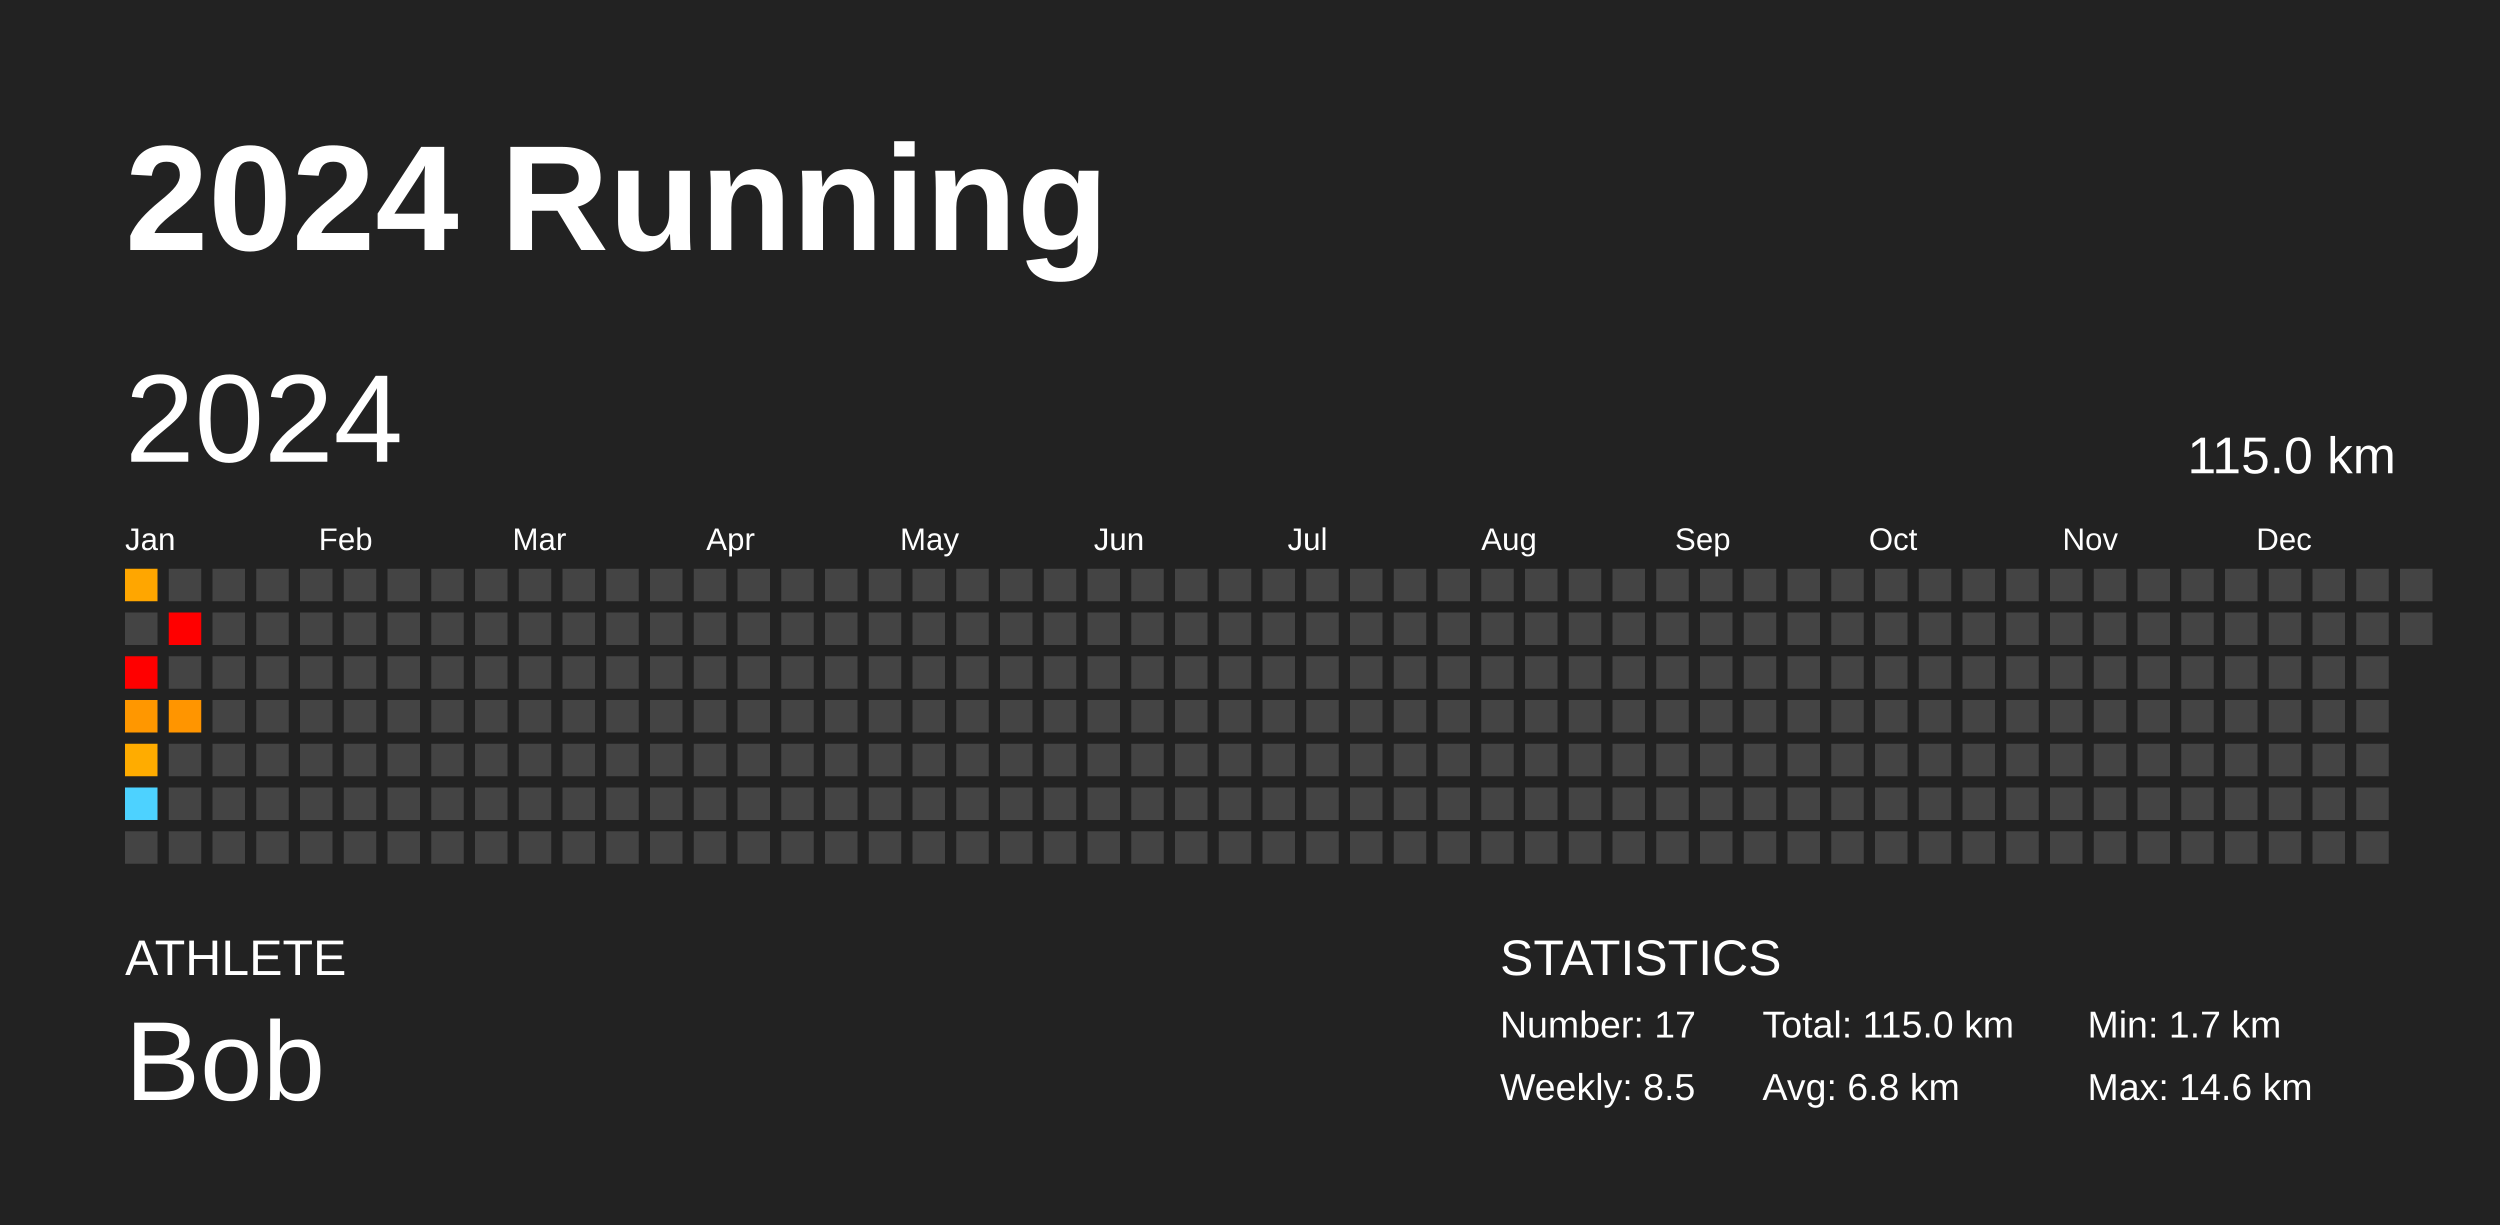
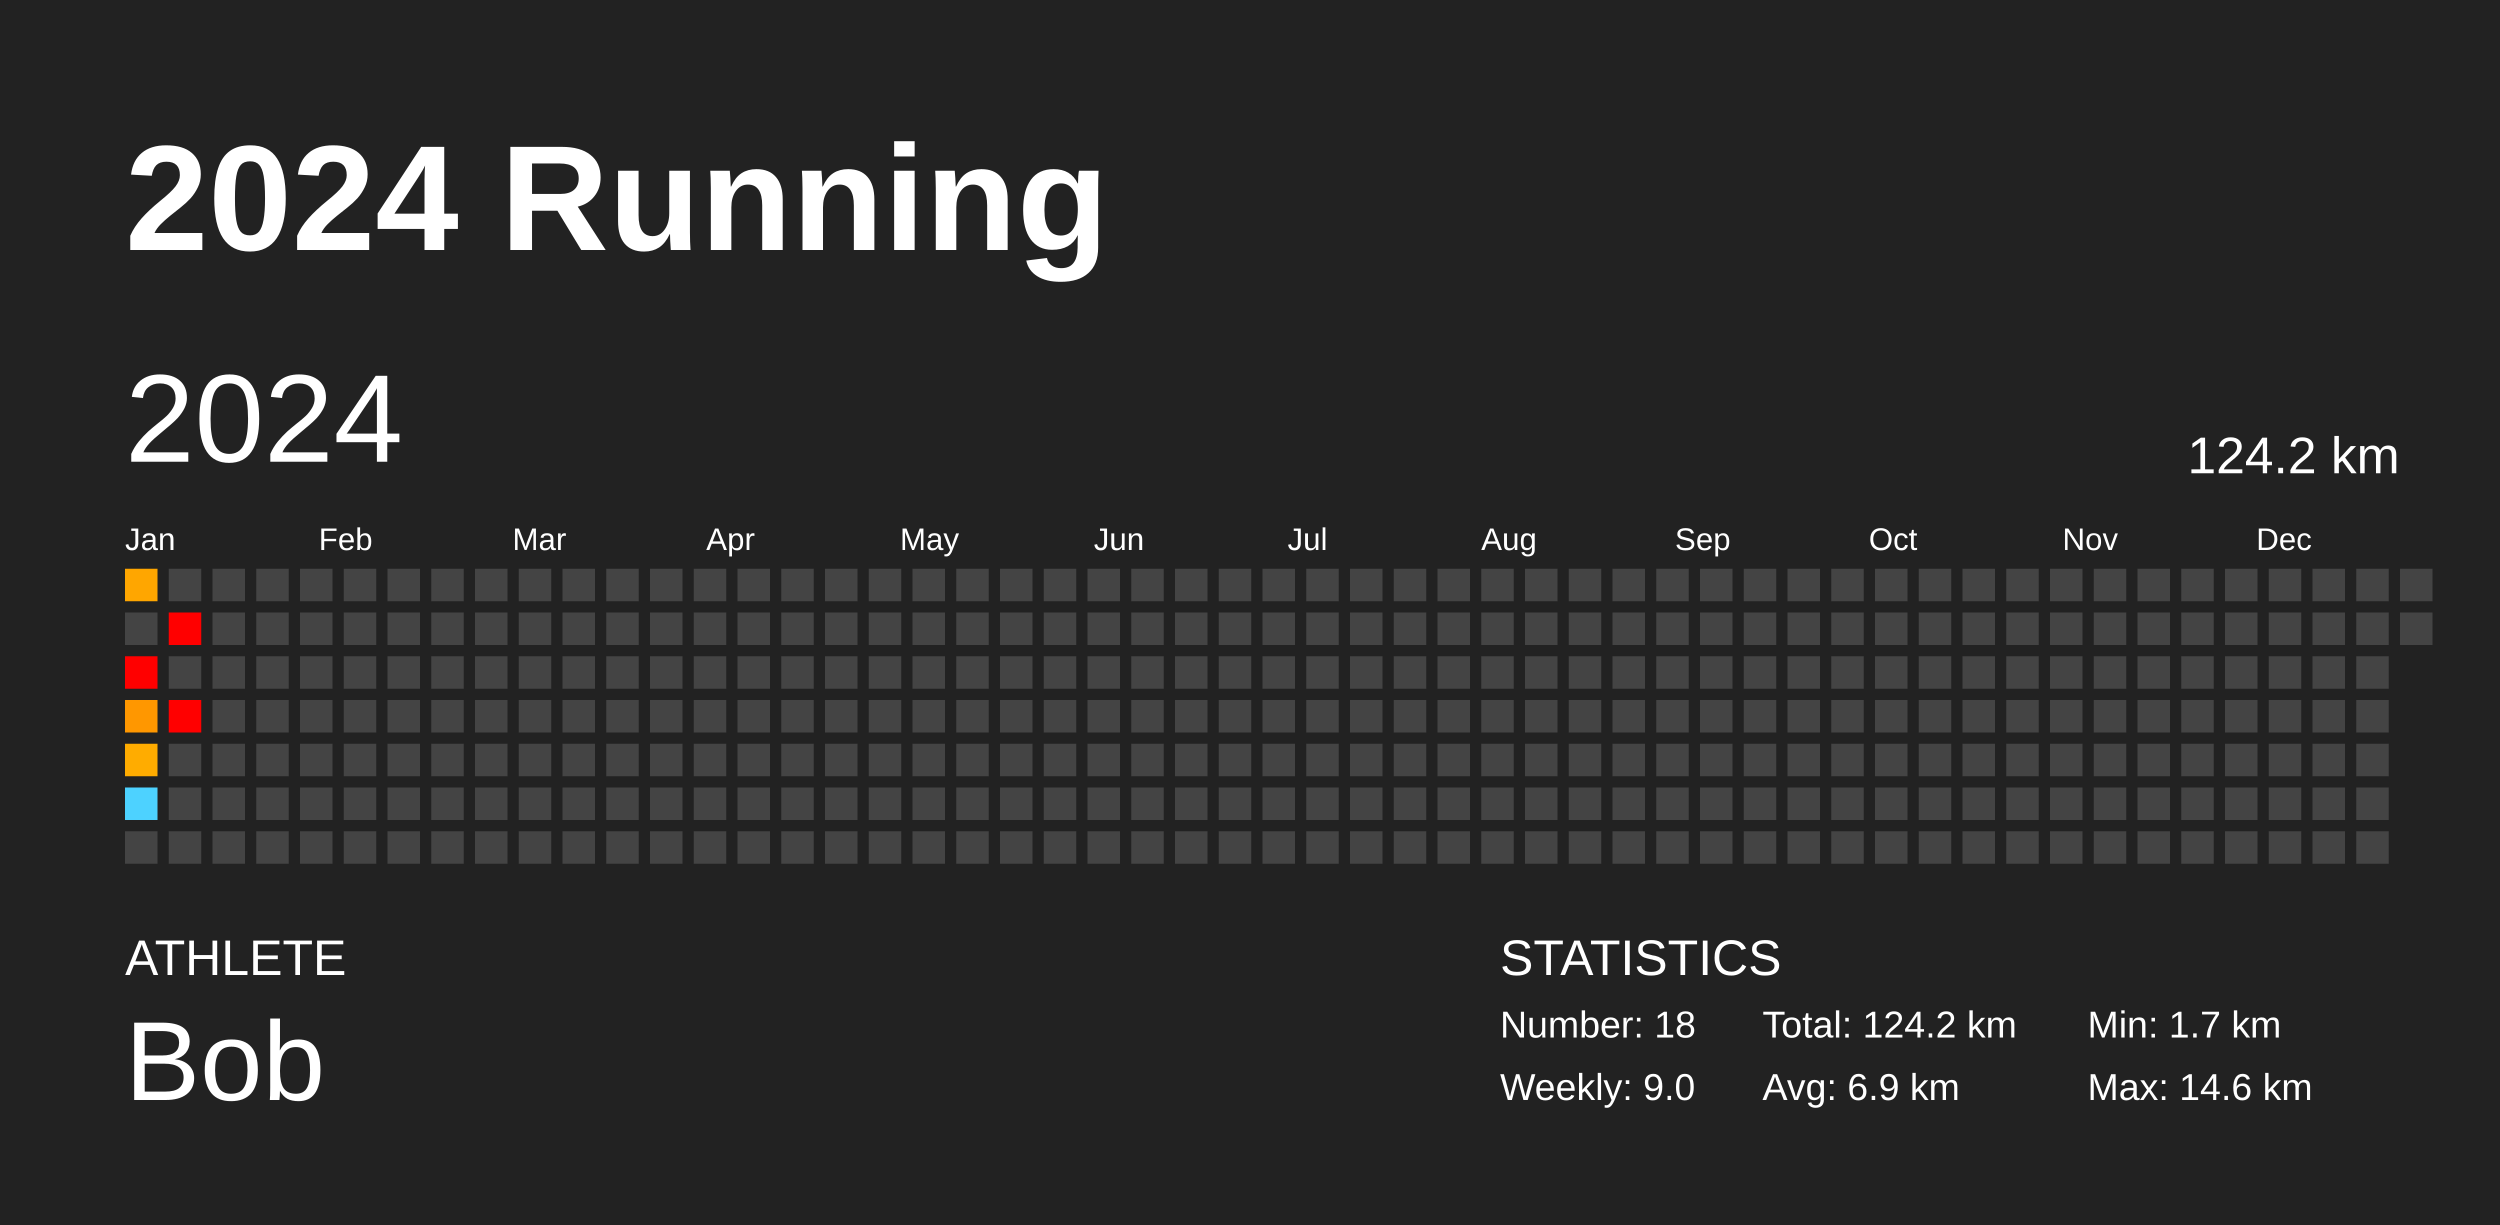
<svg xmlns="http://www.w3.org/2000/svg" baseProfile="full" height="98mm" version="1.1" viewBox="0,0,200,98" width="200mm">
  <defs />
  <rect fill="#222222" height="98" width="200" x="0" y="0" />
  <text fill="#FFFFFF" style="font-size:12px; font-family:Arial; font-weight:bold;" x="10" y="20">2024 Running</text>
  <text fill="#FFFFFF" style="font-size:4px; font-family:Arial" x="10" y="78">ATHLETE</text>
  <text fill="#FFFFFF" style="font-size:9px; font-family:Arial" x="10" y="88">Bob</text>
  <text fill="#FFFFFF" style="font-size:4px; font-family:Arial" x="120" y="78">STATISTICS</text>
-   <text fill="#FFFFFF" style="font-size:3px; font-family:Arial" x="120" y="83">Number: 17</text>
-   <text fill="#FFFFFF" style="font-size:3px; font-family:Arial" x="120" y="88">Weekly: 8.5</text>
-   <text fill="#FFFFFF" style="font-size:3px; font-family:Arial" x="141" y="83">Total: 115.0 km</text>
-   <text fill="#FFFFFF" style="font-size:3px; font-family:Arial" x="141" y="88">Avg: 6.8 km</text>
+   <text fill="#FFFFFF" style="font-size:3px; font-family:Arial" x="120" y="83">Number: 18</text>
+   <text fill="#FFFFFF" style="font-size:3px; font-family:Arial" x="120" y="88">Weekly: 9.0</text>
+   <text fill="#FFFFFF" style="font-size:3px; font-family:Arial" x="141" y="83">Total: 124.2 km</text>
+   <text fill="#FFFFFF" style="font-size:3px; font-family:Arial" x="141" y="88">Avg: 6.9 km</text>
  <text fill="#FFFFFF" style="font-size:3px; font-family:Arial" x="167" y="83">Min: 1.7 km</text>
  <text fill="#FFFFFF" style="font-size:3px; font-family:Arial" x="167" y="88">Max: 14.6 km</text>
  <text dominant-baseline="hanging" fill="#FFFFFF" style="font-size:10.0px; font-family:Arial;" x="10" y="30">2024</text>
-   <text dominant-baseline="hanging" fill="#FFFFFF" style="font-size:4.125px; font-family:Arial;" x="175" y="35">115.0 km</text>
+   <text dominant-baseline="hanging" fill="#FFFFFF" style="font-size:4.125px; font-family:Arial;" x="175" y="35">124.2 km</text>
  <text fill="#FFFFFF" style="font-size:2.5px; font-family:Arial" x="10.0" y="44">Jan</text>
  <text fill="#FFFFFF" style="font-size:2.5px; font-family:Arial" x="25.5" y="44">Feb</text>
  <text fill="#FFFFFF" style="font-size:2.5px; font-family:Arial" x="41.0" y="44">Mar</text>
  <text fill="#FFFFFF" style="font-size:2.5px; font-family:Arial" x="56.5" y="44">Apr</text>
  <text fill="#FFFFFF" style="font-size:2.5px; font-family:Arial" x="72.0" y="44">May</text>
  <text fill="#FFFFFF" style="font-size:2.5px; font-family:Arial" x="87.5" y="44">Jun</text>
  <text fill="#FFFFFF" style="font-size:2.5px; font-family:Arial" x="103.0" y="44">Jul</text>
  <text fill="#FFFFFF" style="font-size:2.5px; font-family:Arial" x="118.5" y="44">Aug</text>
  <text fill="#FFFFFF" style="font-size:2.5px; font-family:Arial" x="134.0" y="44">Sep</text>
  <text fill="#FFFFFF" style="font-size:2.5px; font-family:Arial" x="149.5" y="44">Oct</text>
  <text fill="#FFFFFF" style="font-size:2.5px; font-family:Arial" x="165.0" y="44">Nov</text>
  <text fill="#FFFFFF" style="font-size:2.5px; font-family:Arial" x="180.5" y="44">Dec</text>
  <rect fill="#ffa600" height="2.6" width="2.6" x="10.0" y="45.5" />
  <rect fill="#444444" height="2.6" width="2.6" x="10.0" y="49.0" />
  <rect fill="red" height="2.6" width="2.6" x="10.0" y="52.5" />
  <rect fill="#ff9700" height="2.6" width="2.6" x="10.0" y="56.0" />
  <rect fill="#ffac00" height="2.6" width="2.6" x="10.0" y="59.5" />
  <rect fill="#4dd2ff" height="2.6" width="2.6" x="10.0" y="63.0" />
  <rect fill="#444444" height="2.6" width="2.6" x="10.0" y="66.5" />
  <rect fill="#444444" height="2.6" width="2.6" x="13.5" y="45.5" />
  <rect fill="red" height="2.6" width="2.6" x="13.5" y="49.0" />
  <rect fill="#444444" height="2.6" width="2.6" x="13.5" y="52.5" />
-   <rect fill="#ff9500" height="2.6" width="2.6" x="13.5" y="56.0" />
+   <rect fill="red" height="2.6" width="2.6" x="13.5" y="56.0" />
  <rect fill="#444444" height="2.6" width="2.6" x="13.5" y="59.5" />
  <rect fill="#444444" height="2.6" width="2.6" x="13.5" y="63.0" />
  <rect fill="#444444" height="2.6" width="2.6" x="13.5" y="66.5" />
  <rect fill="#444444" height="2.6" width="2.6" x="17.0" y="45.5" />
  <rect fill="#444444" height="2.6" width="2.6" x="17.0" y="49.0" />
  <rect fill="#444444" height="2.6" width="2.6" x="17.0" y="52.5" />
  <rect fill="#444444" height="2.6" width="2.6" x="17.0" y="56.0" />
  <rect fill="#444444" height="2.6" width="2.6" x="17.0" y="59.5" />
  <rect fill="#444444" height="2.6" width="2.6" x="17.0" y="63.0" />
  <rect fill="#444444" height="2.6" width="2.6" x="17.0" y="66.5" />
  <rect fill="#444444" height="2.6" width="2.6" x="20.5" y="45.5" />
  <rect fill="#444444" height="2.6" width="2.6" x="20.5" y="49.0" />
  <rect fill="#444444" height="2.6" width="2.6" x="20.5" y="52.5" />
  <rect fill="#444444" height="2.6" width="2.6" x="20.5" y="56.0" />
  <rect fill="#444444" height="2.6" width="2.6" x="20.5" y="59.5" />
  <rect fill="#444444" height="2.6" width="2.6" x="20.5" y="63.0" />
  <rect fill="#444444" height="2.6" width="2.6" x="20.5" y="66.5" />
  <rect fill="#444444" height="2.6" width="2.6" x="24.0" y="45.5" />
  <rect fill="#444444" height="2.6" width="2.6" x="24.0" y="49.0" />
  <rect fill="#444444" height="2.6" width="2.6" x="24.0" y="52.5" />
  <rect fill="#444444" height="2.6" width="2.6" x="24.0" y="56.0" />
  <rect fill="#444444" height="2.6" width="2.6" x="24.0" y="59.5" />
  <rect fill="#444444" height="2.6" width="2.6" x="24.0" y="63.0" />
  <rect fill="#444444" height="2.6" width="2.6" x="24.0" y="66.5" />
  <rect fill="#444444" height="2.6" width="2.6" x="27.5" y="45.5" />
  <rect fill="#444444" height="2.6" width="2.6" x="27.5" y="49.0" />
  <rect fill="#444444" height="2.6" width="2.6" x="27.5" y="52.5" />
  <rect fill="#444444" height="2.6" width="2.6" x="27.5" y="56.0" />
  <rect fill="#444444" height="2.6" width="2.6" x="27.5" y="59.5" />
  <rect fill="#444444" height="2.6" width="2.6" x="27.5" y="63.0" />
  <rect fill="#444444" height="2.6" width="2.6" x="27.5" y="66.5" />
  <rect fill="#444444" height="2.6" width="2.6" x="31.0" y="45.5" />
  <rect fill="#444444" height="2.6" width="2.6" x="31.0" y="49.0" />
  <rect fill="#444444" height="2.6" width="2.6" x="31.0" y="52.5" />
  <rect fill="#444444" height="2.6" width="2.6" x="31.0" y="56.0" />
  <rect fill="#444444" height="2.6" width="2.6" x="31.0" y="59.5" />
  <rect fill="#444444" height="2.6" width="2.6" x="31.0" y="63.0" />
  <rect fill="#444444" height="2.6" width="2.6" x="31.0" y="66.5" />
  <rect fill="#444444" height="2.6" width="2.6" x="34.5" y="45.5" />
  <rect fill="#444444" height="2.6" width="2.6" x="34.5" y="49.0" />
  <rect fill="#444444" height="2.6" width="2.6" x="34.5" y="52.5" />
  <rect fill="#444444" height="2.6" width="2.6" x="34.5" y="56.0" />
  <rect fill="#444444" height="2.6" width="2.6" x="34.5" y="59.5" />
  <rect fill="#444444" height="2.6" width="2.6" x="34.5" y="63.0" />
  <rect fill="#444444" height="2.6" width="2.6" x="34.5" y="66.5" />
  <rect fill="#444444" height="2.6" width="2.6" x="38.0" y="45.5" />
  <rect fill="#444444" height="2.6" width="2.6" x="38.0" y="49.0" />
  <rect fill="#444444" height="2.6" width="2.6" x="38.0" y="52.5" />
  <rect fill="#444444" height="2.6" width="2.6" x="38.0" y="56.0" />
  <rect fill="#444444" height="2.6" width="2.6" x="38.0" y="59.5" />
  <rect fill="#444444" height="2.6" width="2.6" x="38.0" y="63.0" />
  <rect fill="#444444" height="2.6" width="2.6" x="38.0" y="66.5" />
  <rect fill="#444444" height="2.6" width="2.6" x="41.5" y="45.5" />
  <rect fill="#444444" height="2.6" width="2.6" x="41.5" y="49.0" />
  <rect fill="#444444" height="2.6" width="2.6" x="41.5" y="52.5" />
  <rect fill="#444444" height="2.6" width="2.6" x="41.5" y="56.0" />
  <rect fill="#444444" height="2.6" width="2.6" x="41.5" y="59.5" />
  <rect fill="#444444" height="2.6" width="2.6" x="41.5" y="63.0" />
  <rect fill="#444444" height="2.6" width="2.6" x="41.5" y="66.5" />
  <rect fill="#444444" height="2.6" width="2.6" x="45.0" y="45.5" />
  <rect fill="#444444" height="2.6" width="2.6" x="45.0" y="49.0" />
  <rect fill="#444444" height="2.6" width="2.6" x="45.0" y="52.5" />
  <rect fill="#444444" height="2.6" width="2.6" x="45.0" y="56.0" />
  <rect fill="#444444" height="2.6" width="2.6" x="45.0" y="59.5" />
  <rect fill="#444444" height="2.6" width="2.6" x="45.0" y="63.0" />
  <rect fill="#444444" height="2.6" width="2.6" x="45.0" y="66.5" />
  <rect fill="#444444" height="2.6" width="2.6" x="48.5" y="45.5" />
  <rect fill="#444444" height="2.6" width="2.6" x="48.5" y="49.0" />
  <rect fill="#444444" height="2.6" width="2.6" x="48.5" y="52.5" />
  <rect fill="#444444" height="2.6" width="2.6" x="48.5" y="56.0" />
  <rect fill="#444444" height="2.6" width="2.6" x="48.5" y="59.5" />
  <rect fill="#444444" height="2.6" width="2.6" x="48.5" y="63.0" />
  <rect fill="#444444" height="2.6" width="2.6" x="48.5" y="66.5" />
  <rect fill="#444444" height="2.6" width="2.6" x="52.0" y="45.5" />
  <rect fill="#444444" height="2.6" width="2.6" x="52.0" y="49.0" />
  <rect fill="#444444" height="2.6" width="2.6" x="52.0" y="52.5" />
  <rect fill="#444444" height="2.6" width="2.6" x="52.0" y="56.0" />
  <rect fill="#444444" height="2.6" width="2.6" x="52.0" y="59.5" />
  <rect fill="#444444" height="2.6" width="2.6" x="52.0" y="63.0" />
  <rect fill="#444444" height="2.6" width="2.6" x="52.0" y="66.5" />
  <rect fill="#444444" height="2.6" width="2.6" x="55.5" y="45.5" />
  <rect fill="#444444" height="2.6" width="2.6" x="55.5" y="49.0" />
  <rect fill="#444444" height="2.6" width="2.6" x="55.5" y="52.5" />
  <rect fill="#444444" height="2.6" width="2.6" x="55.5" y="56.0" />
  <rect fill="#444444" height="2.6" width="2.6" x="55.5" y="59.5" />
  <rect fill="#444444" height="2.6" width="2.6" x="55.5" y="63.0" />
  <rect fill="#444444" height="2.6" width="2.6" x="55.5" y="66.5" />
  <rect fill="#444444" height="2.6" width="2.6" x="59.0" y="45.5" />
  <rect fill="#444444" height="2.6" width="2.6" x="59.0" y="49.0" />
  <rect fill="#444444" height="2.6" width="2.6" x="59.0" y="52.5" />
  <rect fill="#444444" height="2.6" width="2.6" x="59.0" y="56.0" />
  <rect fill="#444444" height="2.6" width="2.6" x="59.0" y="59.5" />
  <rect fill="#444444" height="2.6" width="2.6" x="59.0" y="63.0" />
  <rect fill="#444444" height="2.6" width="2.6" x="59.0" y="66.5" />
  <rect fill="#444444" height="2.6" width="2.6" x="62.5" y="45.5" />
  <rect fill="#444444" height="2.6" width="2.6" x="62.5" y="49.0" />
  <rect fill="#444444" height="2.6" width="2.6" x="62.5" y="52.5" />
  <rect fill="#444444" height="2.6" width="2.6" x="62.5" y="56.0" />
  <rect fill="#444444" height="2.6" width="2.6" x="62.5" y="59.5" />
  <rect fill="#444444" height="2.6" width="2.6" x="62.5" y="63.0" />
  <rect fill="#444444" height="2.6" width="2.6" x="62.5" y="66.5" />
  <rect fill="#444444" height="2.6" width="2.6" x="66.0" y="45.5" />
  <rect fill="#444444" height="2.6" width="2.6" x="66.0" y="49.0" />
  <rect fill="#444444" height="2.6" width="2.6" x="66.0" y="52.5" />
  <rect fill="#444444" height="2.6" width="2.6" x="66.0" y="56.0" />
  <rect fill="#444444" height="2.6" width="2.6" x="66.0" y="59.5" />
  <rect fill="#444444" height="2.6" width="2.6" x="66.0" y="63.0" />
  <rect fill="#444444" height="2.6" width="2.6" x="66.0" y="66.5" />
  <rect fill="#444444" height="2.6" width="2.6" x="69.5" y="45.5" />
  <rect fill="#444444" height="2.6" width="2.6" x="69.5" y="49.0" />
  <rect fill="#444444" height="2.6" width="2.6" x="69.5" y="52.5" />
  <rect fill="#444444" height="2.6" width="2.6" x="69.5" y="56.0" />
  <rect fill="#444444" height="2.6" width="2.6" x="69.5" y="59.5" />
  <rect fill="#444444" height="2.6" width="2.6" x="69.5" y="63.0" />
  <rect fill="#444444" height="2.6" width="2.6" x="69.5" y="66.5" />
  <rect fill="#444444" height="2.6" width="2.6" x="73.0" y="45.5" />
  <rect fill="#444444" height="2.6" width="2.6" x="73.0" y="49.0" />
  <rect fill="#444444" height="2.6" width="2.6" x="73.0" y="52.5" />
  <rect fill="#444444" height="2.6" width="2.6" x="73.0" y="56.0" />
  <rect fill="#444444" height="2.6" width="2.6" x="73.0" y="59.5" />
  <rect fill="#444444" height="2.6" width="2.6" x="73.0" y="63.0" />
  <rect fill="#444444" height="2.6" width="2.6" x="73.0" y="66.5" />
  <rect fill="#444444" height="2.6" width="2.6" x="76.5" y="45.5" />
  <rect fill="#444444" height="2.6" width="2.6" x="76.5" y="49.0" />
  <rect fill="#444444" height="2.6" width="2.6" x="76.5" y="52.5" />
  <rect fill="#444444" height="2.6" width="2.6" x="76.5" y="56.0" />
  <rect fill="#444444" height="2.6" width="2.6" x="76.5" y="59.5" />
  <rect fill="#444444" height="2.6" width="2.6" x="76.5" y="63.0" />
  <rect fill="#444444" height="2.6" width="2.6" x="76.5" y="66.5" />
  <rect fill="#444444" height="2.6" width="2.6" x="80.0" y="45.5" />
  <rect fill="#444444" height="2.6" width="2.6" x="80.0" y="49.0" />
  <rect fill="#444444" height="2.6" width="2.6" x="80.0" y="52.5" />
  <rect fill="#444444" height="2.6" width="2.6" x="80.0" y="56.0" />
  <rect fill="#444444" height="2.6" width="2.6" x="80.0" y="59.5" />
  <rect fill="#444444" height="2.6" width="2.6" x="80.0" y="63.0" />
  <rect fill="#444444" height="2.6" width="2.6" x="80.0" y="66.5" />
  <rect fill="#444444" height="2.6" width="2.6" x="83.5" y="45.5" />
  <rect fill="#444444" height="2.6" width="2.6" x="83.5" y="49.0" />
  <rect fill="#444444" height="2.6" width="2.6" x="83.5" y="52.5" />
  <rect fill="#444444" height="2.6" width="2.6" x="83.5" y="56.0" />
  <rect fill="#444444" height="2.6" width="2.6" x="83.5" y="59.5" />
  <rect fill="#444444" height="2.6" width="2.6" x="83.5" y="63.0" />
  <rect fill="#444444" height="2.6" width="2.6" x="83.5" y="66.5" />
  <rect fill="#444444" height="2.6" width="2.6" x="87.0" y="45.5" />
  <rect fill="#444444" height="2.6" width="2.6" x="87.0" y="49.0" />
  <rect fill="#444444" height="2.6" width="2.6" x="87.0" y="52.5" />
  <rect fill="#444444" height="2.6" width="2.6" x="87.0" y="56.0" />
  <rect fill="#444444" height="2.6" width="2.6" x="87.0" y="59.5" />
  <rect fill="#444444" height="2.6" width="2.6" x="87.0" y="63.0" />
  <rect fill="#444444" height="2.6" width="2.6" x="87.0" y="66.5" />
  <rect fill="#444444" height="2.6" width="2.6" x="90.5" y="45.5" />
  <rect fill="#444444" height="2.6" width="2.6" x="90.5" y="49.0" />
  <rect fill="#444444" height="2.6" width="2.6" x="90.5" y="52.5" />
  <rect fill="#444444" height="2.6" width="2.6" x="90.5" y="56.0" />
  <rect fill="#444444" height="2.6" width="2.6" x="90.5" y="59.5" />
  <rect fill="#444444" height="2.6" width="2.6" x="90.5" y="63.0" />
  <rect fill="#444444" height="2.6" width="2.6" x="90.5" y="66.5" />
  <rect fill="#444444" height="2.6" width="2.6" x="94.0" y="45.5" />
  <rect fill="#444444" height="2.6" width="2.6" x="94.0" y="49.0" />
  <rect fill="#444444" height="2.6" width="2.6" x="94.0" y="52.5" />
  <rect fill="#444444" height="2.6" width="2.6" x="94.0" y="56.0" />
  <rect fill="#444444" height="2.6" width="2.6" x="94.0" y="59.5" />
  <rect fill="#444444" height="2.6" width="2.6" x="94.0" y="63.0" />
  <rect fill="#444444" height="2.6" width="2.6" x="94.0" y="66.5" />
  <rect fill="#444444" height="2.6" width="2.6" x="97.5" y="45.5" />
  <rect fill="#444444" height="2.6" width="2.6" x="97.5" y="49.0" />
  <rect fill="#444444" height="2.6" width="2.6" x="97.5" y="52.5" />
  <rect fill="#444444" height="2.6" width="2.6" x="97.5" y="56.0" />
  <rect fill="#444444" height="2.6" width="2.6" x="97.5" y="59.5" />
  <rect fill="#444444" height="2.6" width="2.6" x="97.5" y="63.0" />
  <rect fill="#444444" height="2.6" width="2.6" x="97.5" y="66.5" />
  <rect fill="#444444" height="2.6" width="2.6" x="101.0" y="45.5" />
  <rect fill="#444444" height="2.6" width="2.6" x="101.0" y="49.0" />
  <rect fill="#444444" height="2.6" width="2.6" x="101.0" y="52.5" />
  <rect fill="#444444" height="2.6" width="2.6" x="101.0" y="56.0" />
  <rect fill="#444444" height="2.6" width="2.6" x="101.0" y="59.5" />
  <rect fill="#444444" height="2.6" width="2.6" x="101.0" y="63.0" />
  <rect fill="#444444" height="2.6" width="2.6" x="101.0" y="66.5" />
  <rect fill="#444444" height="2.6" width="2.6" x="104.5" y="45.5" />
  <rect fill="#444444" height="2.6" width="2.6" x="104.5" y="49.0" />
  <rect fill="#444444" height="2.6" width="2.6" x="104.5" y="52.5" />
  <rect fill="#444444" height="2.6" width="2.6" x="104.5" y="56.0" />
  <rect fill="#444444" height="2.6" width="2.6" x="104.5" y="59.5" />
  <rect fill="#444444" height="2.6" width="2.6" x="104.5" y="63.0" />
  <rect fill="#444444" height="2.6" width="2.6" x="104.5" y="66.5" />
  <rect fill="#444444" height="2.6" width="2.6" x="108.0" y="45.5" />
  <rect fill="#444444" height="2.6" width="2.6" x="108.0" y="49.0" />
  <rect fill="#444444" height="2.6" width="2.6" x="108.0" y="52.5" />
  <rect fill="#444444" height="2.6" width="2.6" x="108.0" y="56.0" />
  <rect fill="#444444" height="2.6" width="2.6" x="108.0" y="59.5" />
  <rect fill="#444444" height="2.6" width="2.6" x="108.0" y="63.0" />
  <rect fill="#444444" height="2.6" width="2.6" x="108.0" y="66.5" />
  <rect fill="#444444" height="2.6" width="2.6" x="111.5" y="45.5" />
  <rect fill="#444444" height="2.6" width="2.6" x="111.5" y="49.0" />
  <rect fill="#444444" height="2.6" width="2.6" x="111.5" y="52.5" />
  <rect fill="#444444" height="2.6" width="2.6" x="111.5" y="56.0" />
  <rect fill="#444444" height="2.6" width="2.6" x="111.5" y="59.5" />
  <rect fill="#444444" height="2.6" width="2.6" x="111.5" y="63.0" />
  <rect fill="#444444" height="2.6" width="2.6" x="111.5" y="66.5" />
  <rect fill="#444444" height="2.6" width="2.6" x="115.0" y="45.5" />
  <rect fill="#444444" height="2.6" width="2.6" x="115.0" y="49.0" />
  <rect fill="#444444" height="2.6" width="2.6" x="115.0" y="52.5" />
  <rect fill="#444444" height="2.6" width="2.6" x="115.0" y="56.0" />
  <rect fill="#444444" height="2.6" width="2.6" x="115.0" y="59.5" />
  <rect fill="#444444" height="2.6" width="2.6" x="115.0" y="63.0" />
  <rect fill="#444444" height="2.6" width="2.6" x="115.0" y="66.5" />
  <rect fill="#444444" height="2.6" width="2.6" x="118.5" y="45.5" />
  <rect fill="#444444" height="2.6" width="2.6" x="118.5" y="49.0" />
  <rect fill="#444444" height="2.6" width="2.6" x="118.5" y="52.5" />
  <rect fill="#444444" height="2.6" width="2.6" x="118.5" y="56.0" />
  <rect fill="#444444" height="2.6" width="2.6" x="118.5" y="59.5" />
  <rect fill="#444444" height="2.6" width="2.6" x="118.5" y="63.0" />
  <rect fill="#444444" height="2.6" width="2.6" x="118.5" y="66.5" />
  <rect fill="#444444" height="2.6" width="2.6" x="122.0" y="45.5" />
  <rect fill="#444444" height="2.6" width="2.6" x="122.0" y="49.0" />
  <rect fill="#444444" height="2.6" width="2.6" x="122.0" y="52.5" />
  <rect fill="#444444" height="2.6" width="2.6" x="122.0" y="56.0" />
  <rect fill="#444444" height="2.6" width="2.6" x="122.0" y="59.5" />
  <rect fill="#444444" height="2.6" width="2.6" x="122.0" y="63.0" />
  <rect fill="#444444" height="2.6" width="2.6" x="122.0" y="66.5" />
  <rect fill="#444444" height="2.6" width="2.6" x="125.5" y="45.5" />
  <rect fill="#444444" height="2.6" width="2.6" x="125.5" y="49.0" />
  <rect fill="#444444" height="2.6" width="2.6" x="125.5" y="52.5" />
  <rect fill="#444444" height="2.6" width="2.6" x="125.5" y="56.0" />
  <rect fill="#444444" height="2.6" width="2.6" x="125.5" y="59.5" />
  <rect fill="#444444" height="2.6" width="2.6" x="125.5" y="63.0" />
  <rect fill="#444444" height="2.6" width="2.6" x="125.5" y="66.5" />
  <rect fill="#444444" height="2.6" width="2.6" x="129.0" y="45.5" />
  <rect fill="#444444" height="2.6" width="2.6" x="129.0" y="49.0" />
  <rect fill="#444444" height="2.6" width="2.6" x="129.0" y="52.5" />
  <rect fill="#444444" height="2.6" width="2.6" x="129.0" y="56.0" />
  <rect fill="#444444" height="2.6" width="2.6" x="129.0" y="59.5" />
  <rect fill="#444444" height="2.6" width="2.6" x="129.0" y="63.0" />
  <rect fill="#444444" height="2.6" width="2.6" x="129.0" y="66.5" />
  <rect fill="#444444" height="2.6" width="2.6" x="132.5" y="45.5" />
  <rect fill="#444444" height="2.6" width="2.6" x="132.5" y="49.0" />
  <rect fill="#444444" height="2.6" width="2.6" x="132.5" y="52.5" />
  <rect fill="#444444" height="2.6" width="2.6" x="132.5" y="56.0" />
  <rect fill="#444444" height="2.6" width="2.6" x="132.5" y="59.5" />
  <rect fill="#444444" height="2.6" width="2.6" x="132.5" y="63.0" />
  <rect fill="#444444" height="2.6" width="2.6" x="132.5" y="66.5" />
  <rect fill="#444444" height="2.6" width="2.6" x="136.0" y="45.5" />
  <rect fill="#444444" height="2.6" width="2.6" x="136.0" y="49.0" />
  <rect fill="#444444" height="2.6" width="2.6" x="136.0" y="52.5" />
  <rect fill="#444444" height="2.6" width="2.6" x="136.0" y="56.0" />
  <rect fill="#444444" height="2.6" width="2.6" x="136.0" y="59.5" />
  <rect fill="#444444" height="2.6" width="2.6" x="136.0" y="63.0" />
  <rect fill="#444444" height="2.6" width="2.6" x="136.0" y="66.5" />
  <rect fill="#444444" height="2.6" width="2.6" x="139.5" y="45.5" />
  <rect fill="#444444" height="2.6" width="2.6" x="139.5" y="49.0" />
  <rect fill="#444444" height="2.6" width="2.6" x="139.5" y="52.5" />
  <rect fill="#444444" height="2.6" width="2.6" x="139.5" y="56.0" />
  <rect fill="#444444" height="2.6" width="2.6" x="139.5" y="59.5" />
  <rect fill="#444444" height="2.6" width="2.6" x="139.5" y="63.0" />
  <rect fill="#444444" height="2.6" width="2.6" x="139.5" y="66.5" />
  <rect fill="#444444" height="2.6" width="2.6" x="143.0" y="45.5" />
  <rect fill="#444444" height="2.6" width="2.6" x="143.0" y="49.0" />
  <rect fill="#444444" height="2.6" width="2.6" x="143.0" y="52.5" />
  <rect fill="#444444" height="2.6" width="2.6" x="143.0" y="56.0" />
  <rect fill="#444444" height="2.6" width="2.6" x="143.0" y="59.5" />
  <rect fill="#444444" height="2.6" width="2.6" x="143.0" y="63.0" />
  <rect fill="#444444" height="2.6" width="2.6" x="143.0" y="66.5" />
  <rect fill="#444444" height="2.6" width="2.6" x="146.5" y="45.5" />
  <rect fill="#444444" height="2.6" width="2.6" x="146.5" y="49.0" />
  <rect fill="#444444" height="2.6" width="2.6" x="146.5" y="52.5" />
  <rect fill="#444444" height="2.6" width="2.6" x="146.5" y="56.0" />
  <rect fill="#444444" height="2.6" width="2.6" x="146.5" y="59.5" />
  <rect fill="#444444" height="2.6" width="2.6" x="146.5" y="63.0" />
  <rect fill="#444444" height="2.6" width="2.6" x="146.5" y="66.5" />
  <rect fill="#444444" height="2.6" width="2.6" x="150.0" y="45.5" />
  <rect fill="#444444" height="2.6" width="2.6" x="150.0" y="49.0" />
  <rect fill="#444444" height="2.6" width="2.6" x="150.0" y="52.5" />
  <rect fill="#444444" height="2.6" width="2.6" x="150.0" y="56.0" />
  <rect fill="#444444" height="2.6" width="2.6" x="150.0" y="59.5" />
  <rect fill="#444444" height="2.6" width="2.6" x="150.0" y="63.0" />
  <rect fill="#444444" height="2.6" width="2.6" x="150.0" y="66.5" />
  <rect fill="#444444" height="2.6" width="2.6" x="153.5" y="45.5" />
  <rect fill="#444444" height="2.6" width="2.6" x="153.5" y="49.0" />
  <rect fill="#444444" height="2.6" width="2.6" x="153.5" y="52.5" />
  <rect fill="#444444" height="2.6" width="2.6" x="153.5" y="56.0" />
  <rect fill="#444444" height="2.6" width="2.6" x="153.5" y="59.5" />
  <rect fill="#444444" height="2.6" width="2.6" x="153.5" y="63.0" />
  <rect fill="#444444" height="2.6" width="2.6" x="153.5" y="66.5" />
  <rect fill="#444444" height="2.6" width="2.6" x="157.0" y="45.5" />
  <rect fill="#444444" height="2.6" width="2.6" x="157.0" y="49.0" />
  <rect fill="#444444" height="2.6" width="2.6" x="157.0" y="52.5" />
  <rect fill="#444444" height="2.6" width="2.6" x="157.0" y="56.0" />
  <rect fill="#444444" height="2.6" width="2.6" x="157.0" y="59.5" />
  <rect fill="#444444" height="2.6" width="2.6" x="157.0" y="63.0" />
  <rect fill="#444444" height="2.6" width="2.6" x="157.0" y="66.5" />
  <rect fill="#444444" height="2.6" width="2.6" x="160.5" y="45.5" />
  <rect fill="#444444" height="2.6" width="2.6" x="160.5" y="49.0" />
  <rect fill="#444444" height="2.6" width="2.6" x="160.5" y="52.5" />
  <rect fill="#444444" height="2.6" width="2.6" x="160.5" y="56.0" />
  <rect fill="#444444" height="2.6" width="2.6" x="160.5" y="59.5" />
  <rect fill="#444444" height="2.6" width="2.6" x="160.5" y="63.0" />
  <rect fill="#444444" height="2.6" width="2.6" x="160.5" y="66.5" />
  <rect fill="#444444" height="2.6" width="2.6" x="164.0" y="45.5" />
  <rect fill="#444444" height="2.6" width="2.6" x="164.0" y="49.0" />
  <rect fill="#444444" height="2.6" width="2.6" x="164.0" y="52.5" />
  <rect fill="#444444" height="2.6" width="2.6" x="164.0" y="56.0" />
  <rect fill="#444444" height="2.6" width="2.6" x="164.0" y="59.5" />
  <rect fill="#444444" height="2.6" width="2.6" x="164.0" y="63.0" />
  <rect fill="#444444" height="2.6" width="2.6" x="164.0" y="66.5" />
  <rect fill="#444444" height="2.6" width="2.6" x="167.5" y="45.5" />
  <rect fill="#444444" height="2.6" width="2.6" x="167.5" y="49.0" />
  <rect fill="#444444" height="2.6" width="2.6" x="167.5" y="52.5" />
  <rect fill="#444444" height="2.6" width="2.6" x="167.5" y="56.0" />
  <rect fill="#444444" height="2.6" width="2.6" x="167.5" y="59.5" />
  <rect fill="#444444" height="2.6" width="2.6" x="167.5" y="63.0" />
  <rect fill="#444444" height="2.6" width="2.6" x="167.5" y="66.5" />
  <rect fill="#444444" height="2.6" width="2.6" x="171.0" y="45.5" />
  <rect fill="#444444" height="2.6" width="2.6" x="171.0" y="49.0" />
  <rect fill="#444444" height="2.6" width="2.6" x="171.0" y="52.5" />
  <rect fill="#444444" height="2.6" width="2.6" x="171.0" y="56.0" />
  <rect fill="#444444" height="2.6" width="2.6" x="171.0" y="59.5" />
  <rect fill="#444444" height="2.6" width="2.6" x="171.0" y="63.0" />
  <rect fill="#444444" height="2.6" width="2.6" x="171.0" y="66.5" />
  <rect fill="#444444" height="2.6" width="2.6" x="174.5" y="45.5" />
  <rect fill="#444444" height="2.6" width="2.6" x="174.5" y="49.0" />
  <rect fill="#444444" height="2.6" width="2.6" x="174.5" y="52.5" />
  <rect fill="#444444" height="2.6" width="2.6" x="174.5" y="56.0" />
  <rect fill="#444444" height="2.6" width="2.6" x="174.5" y="59.5" />
  <rect fill="#444444" height="2.6" width="2.6" x="174.5" y="63.0" />
  <rect fill="#444444" height="2.6" width="2.6" x="174.5" y="66.5" />
  <rect fill="#444444" height="2.6" width="2.6" x="178.0" y="45.5" />
  <rect fill="#444444" height="2.6" width="2.6" x="178.0" y="49.0" />
  <rect fill="#444444" height="2.6" width="2.6" x="178.0" y="52.5" />
  <rect fill="#444444" height="2.6" width="2.6" x="178.0" y="56.0" />
  <rect fill="#444444" height="2.6" width="2.6" x="178.0" y="59.5" />
  <rect fill="#444444" height="2.6" width="2.6" x="178.0" y="63.0" />
  <rect fill="#444444" height="2.6" width="2.6" x="178.0" y="66.5" />
  <rect fill="#444444" height="2.6" width="2.6" x="181.5" y="45.5" />
  <rect fill="#444444" height="2.6" width="2.6" x="181.5" y="49.0" />
  <rect fill="#444444" height="2.6" width="2.6" x="181.5" y="52.5" />
  <rect fill="#444444" height="2.6" width="2.6" x="181.5" y="56.0" />
  <rect fill="#444444" height="2.6" width="2.6" x="181.5" y="59.5" />
  <rect fill="#444444" height="2.6" width="2.6" x="181.5" y="63.0" />
  <rect fill="#444444" height="2.6" width="2.6" x="181.5" y="66.5" />
  <rect fill="#444444" height="2.6" width="2.6" x="185.0" y="45.5" />
  <rect fill="#444444" height="2.6" width="2.6" x="185.0" y="49.0" />
  <rect fill="#444444" height="2.6" width="2.6" x="185.0" y="52.5" />
  <rect fill="#444444" height="2.6" width="2.6" x="185.0" y="56.0" />
  <rect fill="#444444" height="2.6" width="2.6" x="185.0" y="59.5" />
  <rect fill="#444444" height="2.6" width="2.6" x="185.0" y="63.0" />
  <rect fill="#444444" height="2.6" width="2.6" x="185.0" y="66.5" />
  <rect fill="#444444" height="2.6" width="2.6" x="188.5" y="45.5" />
  <rect fill="#444444" height="2.6" width="2.6" x="188.5" y="49.0" />
  <rect fill="#444444" height="2.6" width="2.6" x="188.5" y="52.5" />
  <rect fill="#444444" height="2.6" width="2.6" x="188.5" y="56.0" />
  <rect fill="#444444" height="2.6" width="2.6" x="188.5" y="59.5" />
  <rect fill="#444444" height="2.6" width="2.6" x="188.5" y="63.0" />
  <rect fill="#444444" height="2.6" width="2.6" x="188.5" y="66.5" />
  <rect fill="#444444" height="2.6" width="2.6" x="192.0" y="45.5" />
  <rect fill="#444444" height="2.6" width="2.6" x="192.0" y="49.0" />
</svg>
